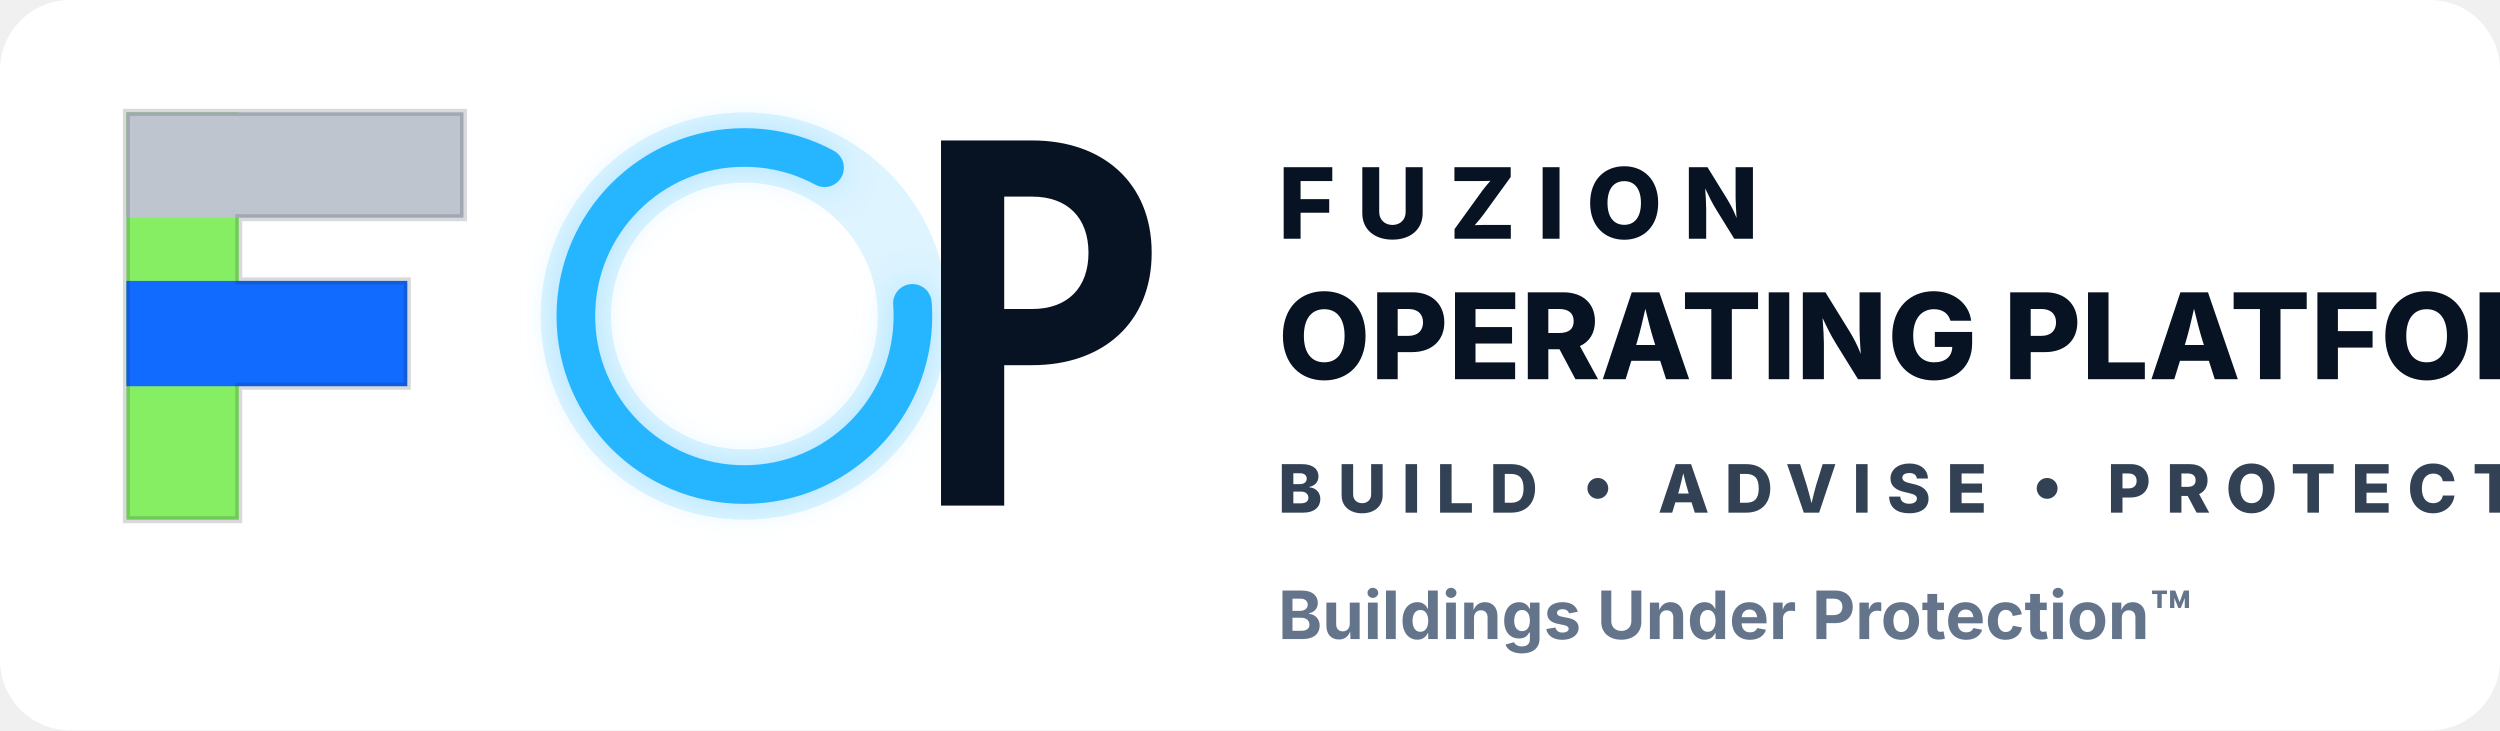
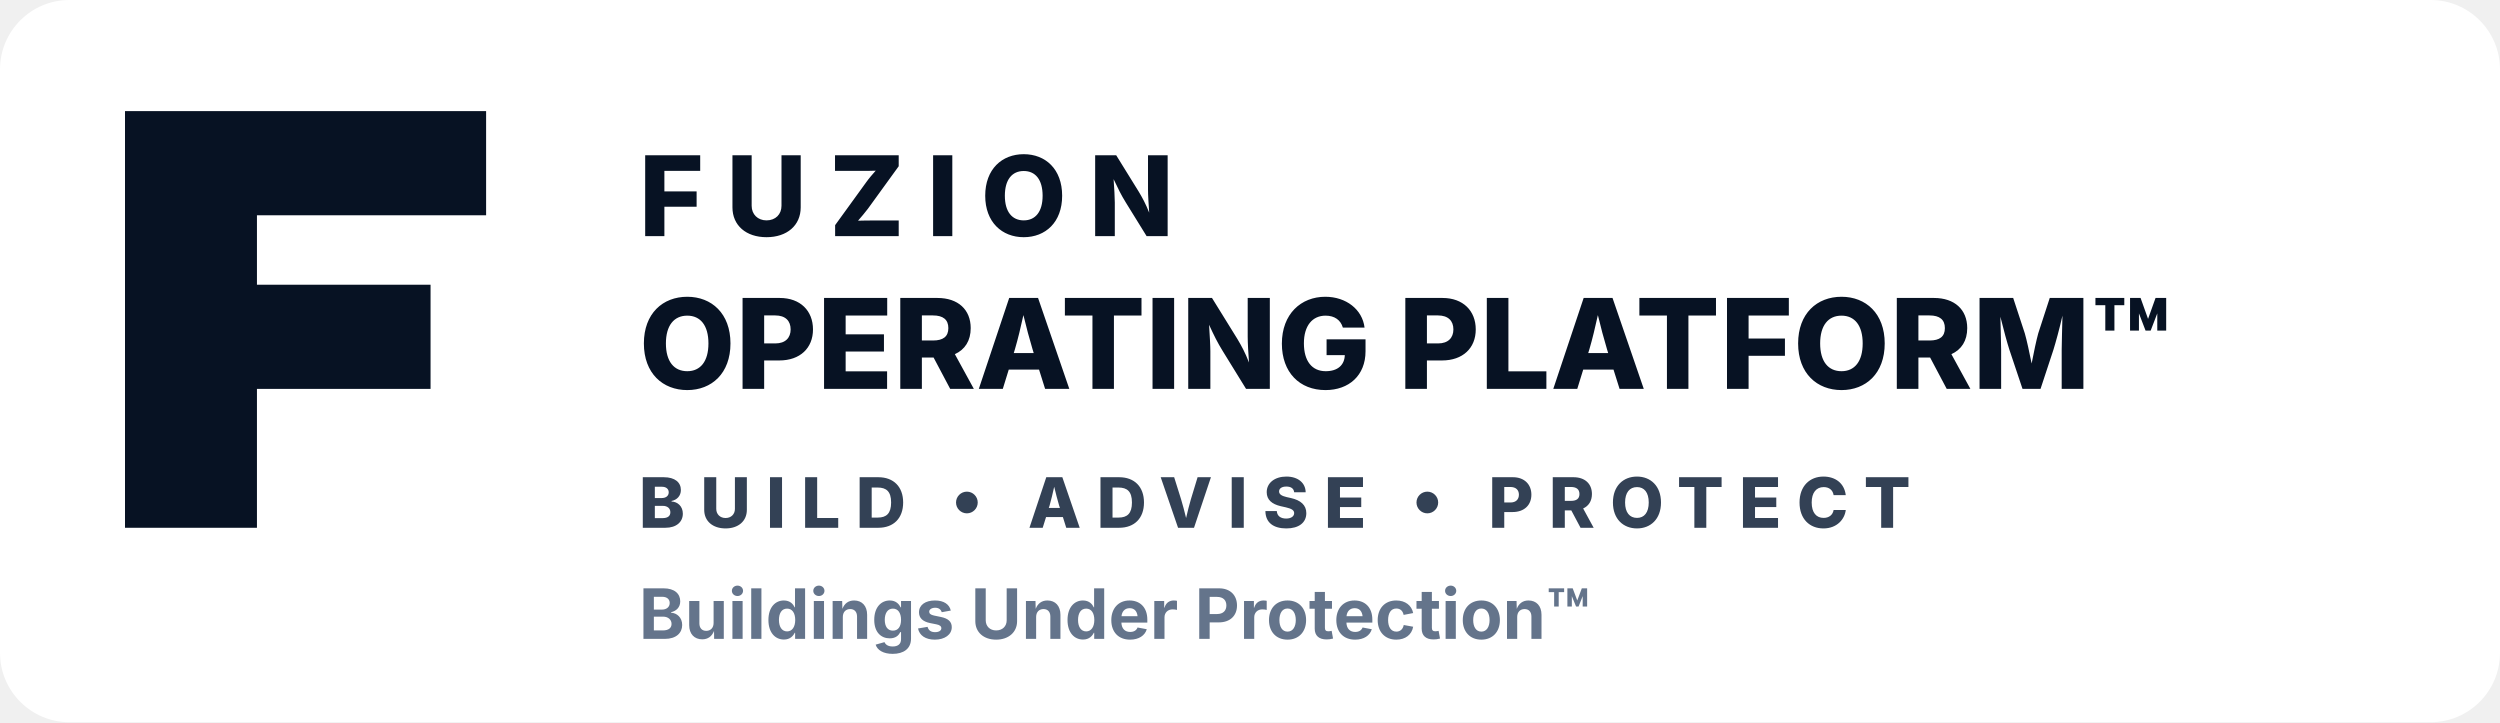
- <svg xmlns="http://www.w3.org/2000/svg" width="356" height="104" viewBox="0 0 356 104" fill="none" role="img" aria-labelledby="title desc">
-   <defs>
-     <filter id="halo" x="-45%" y="-45%" width="190%" height="190%" color-interpolation-filters="sRGB">
-       <feGaussianBlur stdDeviation="2.4" result="blur" />
-       <feColorMatrix in="blur" type="matrix" values="0 0 0 0 0.149 0 0 0 0 0.714 0 0 0 0 1 0 0 0 0.26 0" result="blueGlow" />
-       <feMerge>
-         <feMergeNode in="blueGlow" />
-         <feMergeNode in="SourceGraphic" />
-       </feMerge>
-     </filter>
-   </defs>
-   <rect width="356" height="104" rx="10" fill="#FFFFFF" />
-   <path d="M18 16H34V74H18V16Z" fill="#86EE62" />
-   <path d="M18 16H66V31H18V16Z" fill="#BFC5CE" />
-   <path d="M18 40H58V55H18V40Z" fill="#126BFF" />
-   <path d="M18 16H66V31H34V40H58V55H34V74H18V16Z" fill="none" stroke="rgba(7,18,35,0.16)" />
-   <circle cx="106" cy="45" r="24" fill="none" stroke="rgba(38,182,255,0.15)" stroke-width="10" />
-   <circle cx="106" cy="45" r="24" fill="none" stroke="#26B6FF" stroke-width="5.5" stroke-linecap="round" stroke-dasharray="125 24" filter="url(#halo)" />
-   <path d="M134 20H147C157 20 164 26 164 36C164 46 157 52 147 52H143V72H134V20ZM143 28V44H147C152 44 155 41 155 36C155 31 152 28 147 28H143Z" fill="#071223" />
+ <svg xmlns="http://www.w3.org/2000/svg" width="360" height="104" viewBox="0 0 360 104" fill="none" role="img" aria-labelledby="title desc">
+   <rect width="360" height="104" rx="10" fill="#FFFFFF" />
+   <path d="M18 16H70V31H37V41H62V56H37V76H18V16Z" fill="#071223" />
  <g font-family="Inter, Arial, sans-serif" font-weight="800">
-     <text x="182" y="34" font-size="14" letter-spacing="3" fill="#071223">FUZION</text>
-     <text x="182" y="54" font-size="17" fill="#071223">OPERATING PLATFORM™</text>
-     <text x="182" y="73" font-size="9.5" letter-spacing="2.2" fill="#334155">BUILD • ADVISE • PROTECT</text>
-     <text x="182" y="91" font-size="9.5" font-weight="700" fill="#64748B">Buildings Under Protection™</text>
+     <text x="92" y="34" font-size="16" letter-spacing="3.2" fill="#071223">FUZION</text>
+     <text x="92" y="56" font-size="18" fill="#071223">OPERATING PLATFORM™</text>
+     <text x="92" y="76" font-size="10" letter-spacing="2.2" fill="#334155">BUILD • ADVISE • PROTECT</text>
+     <text x="92" y="92" font-size="10" font-weight="700" fill="#64748B">Buildings Under Protection™</text>
  </g>
</svg>
